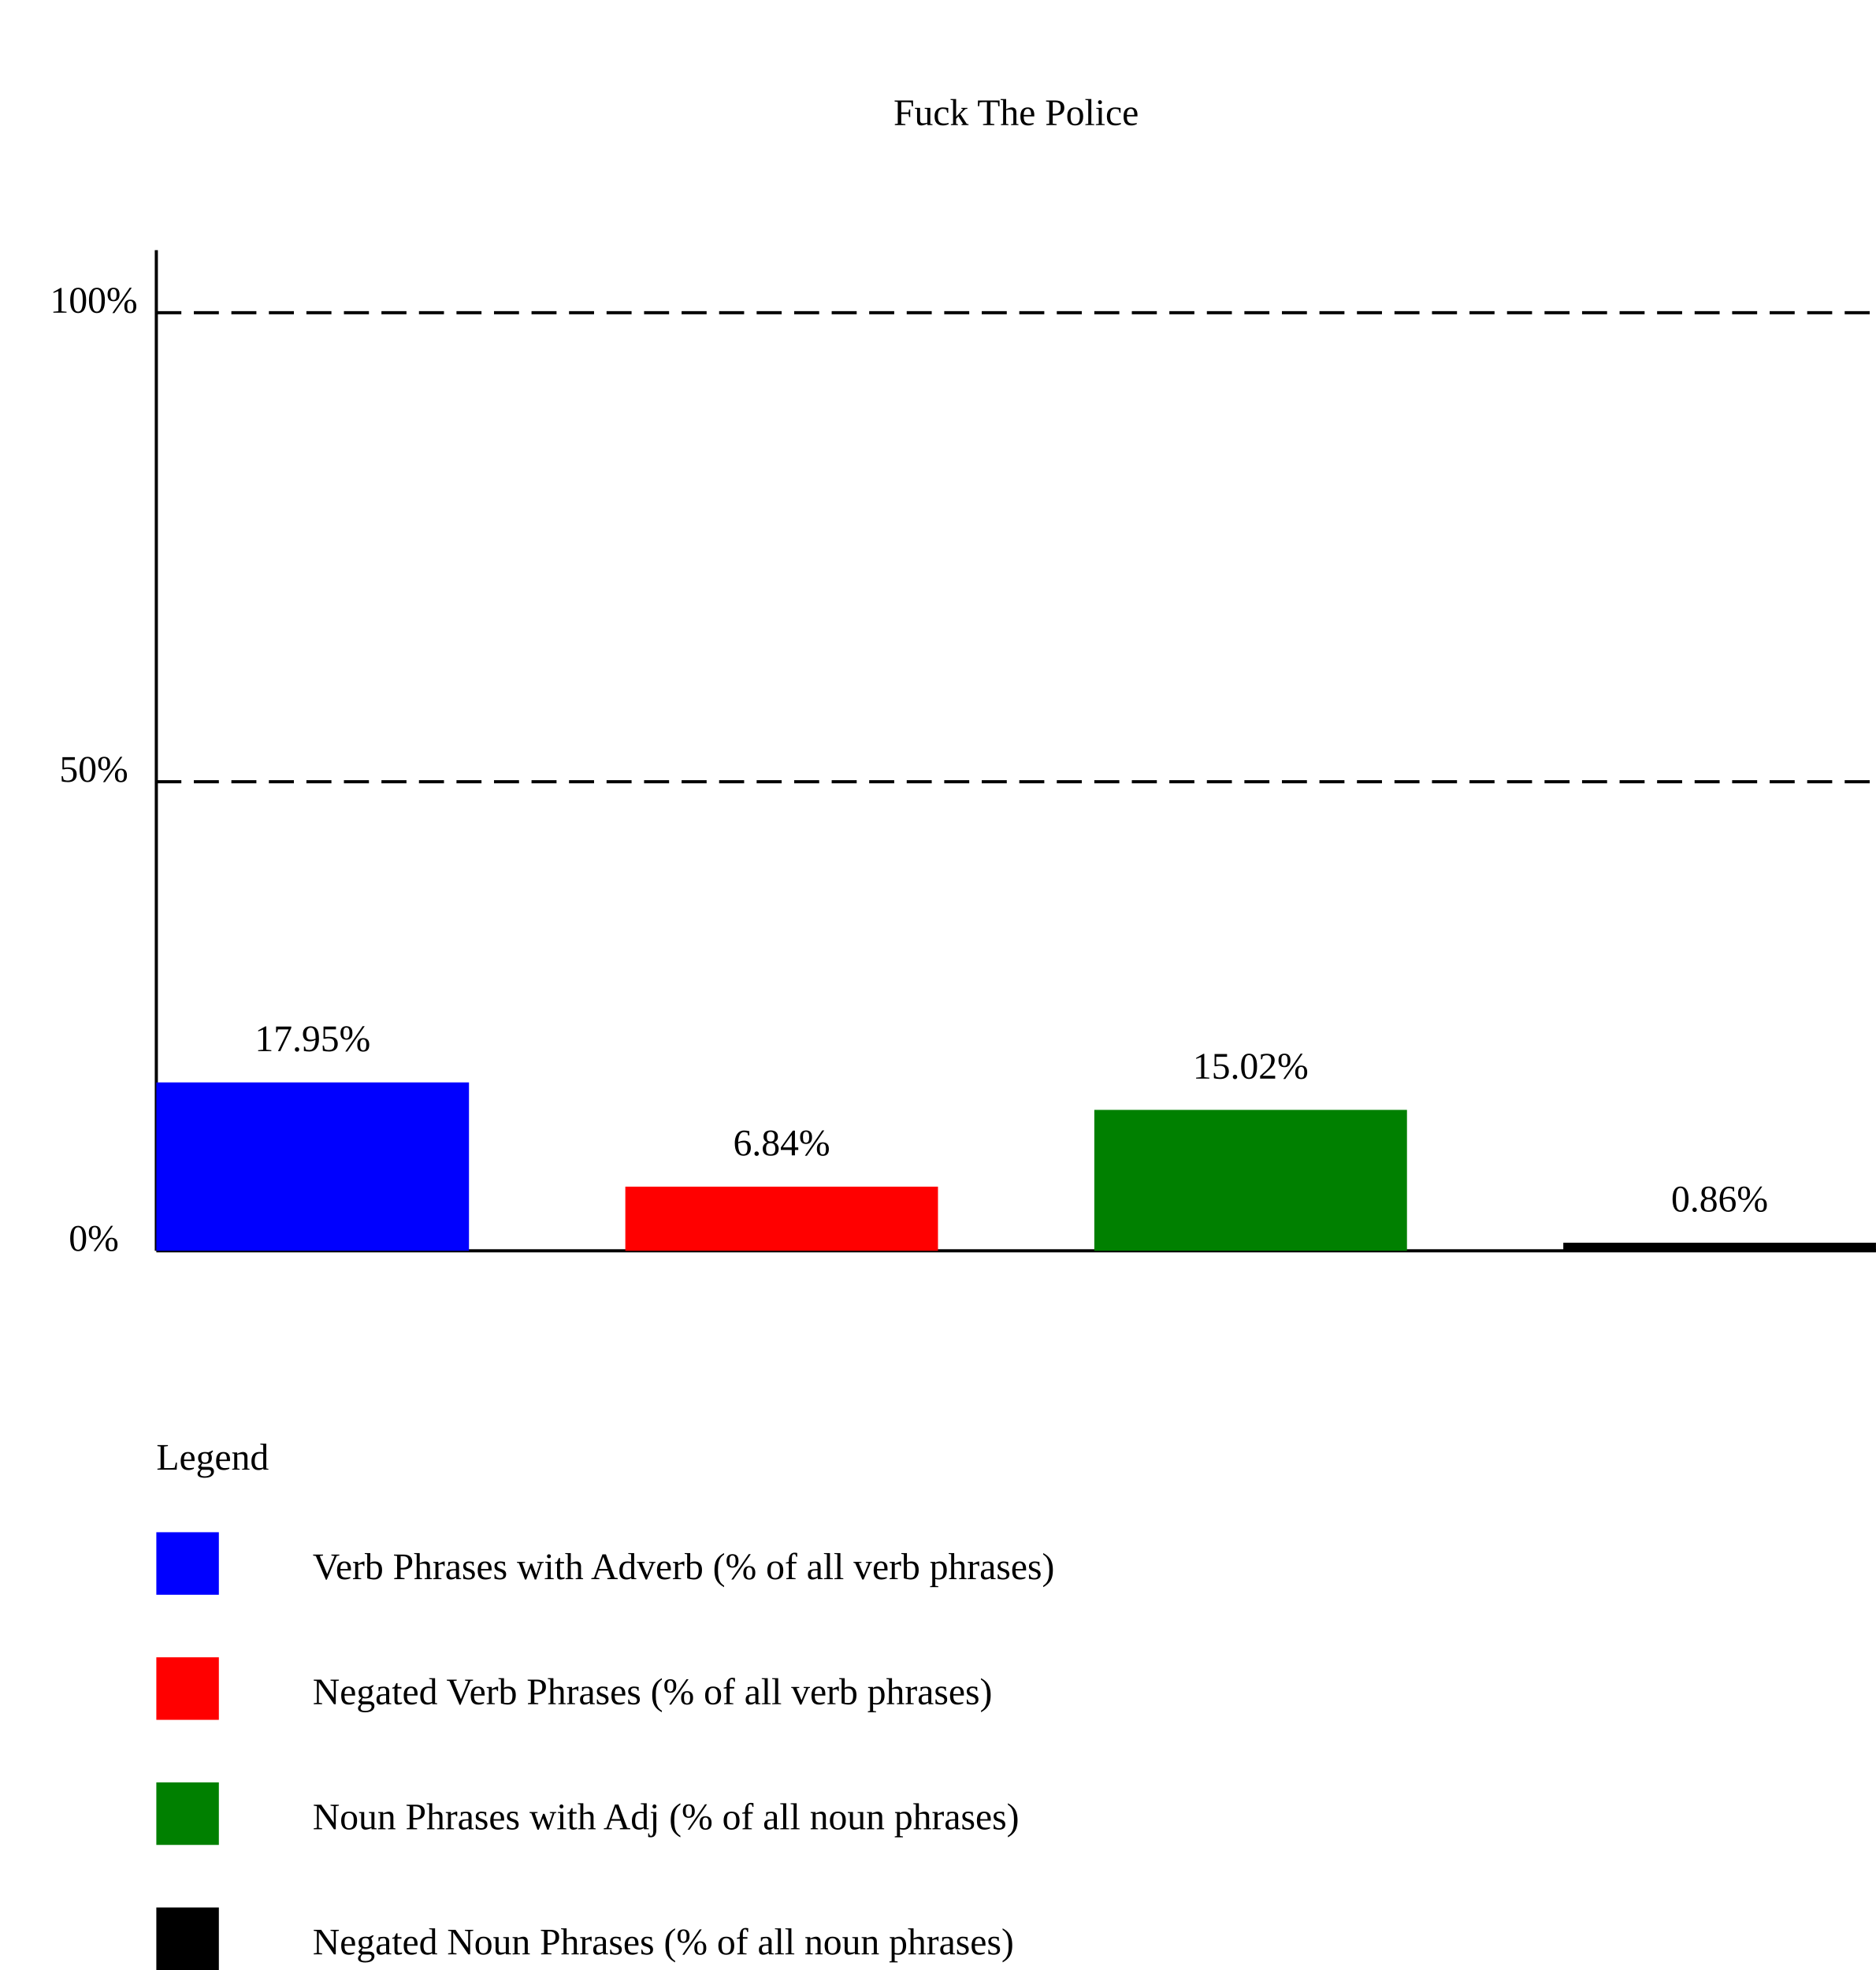
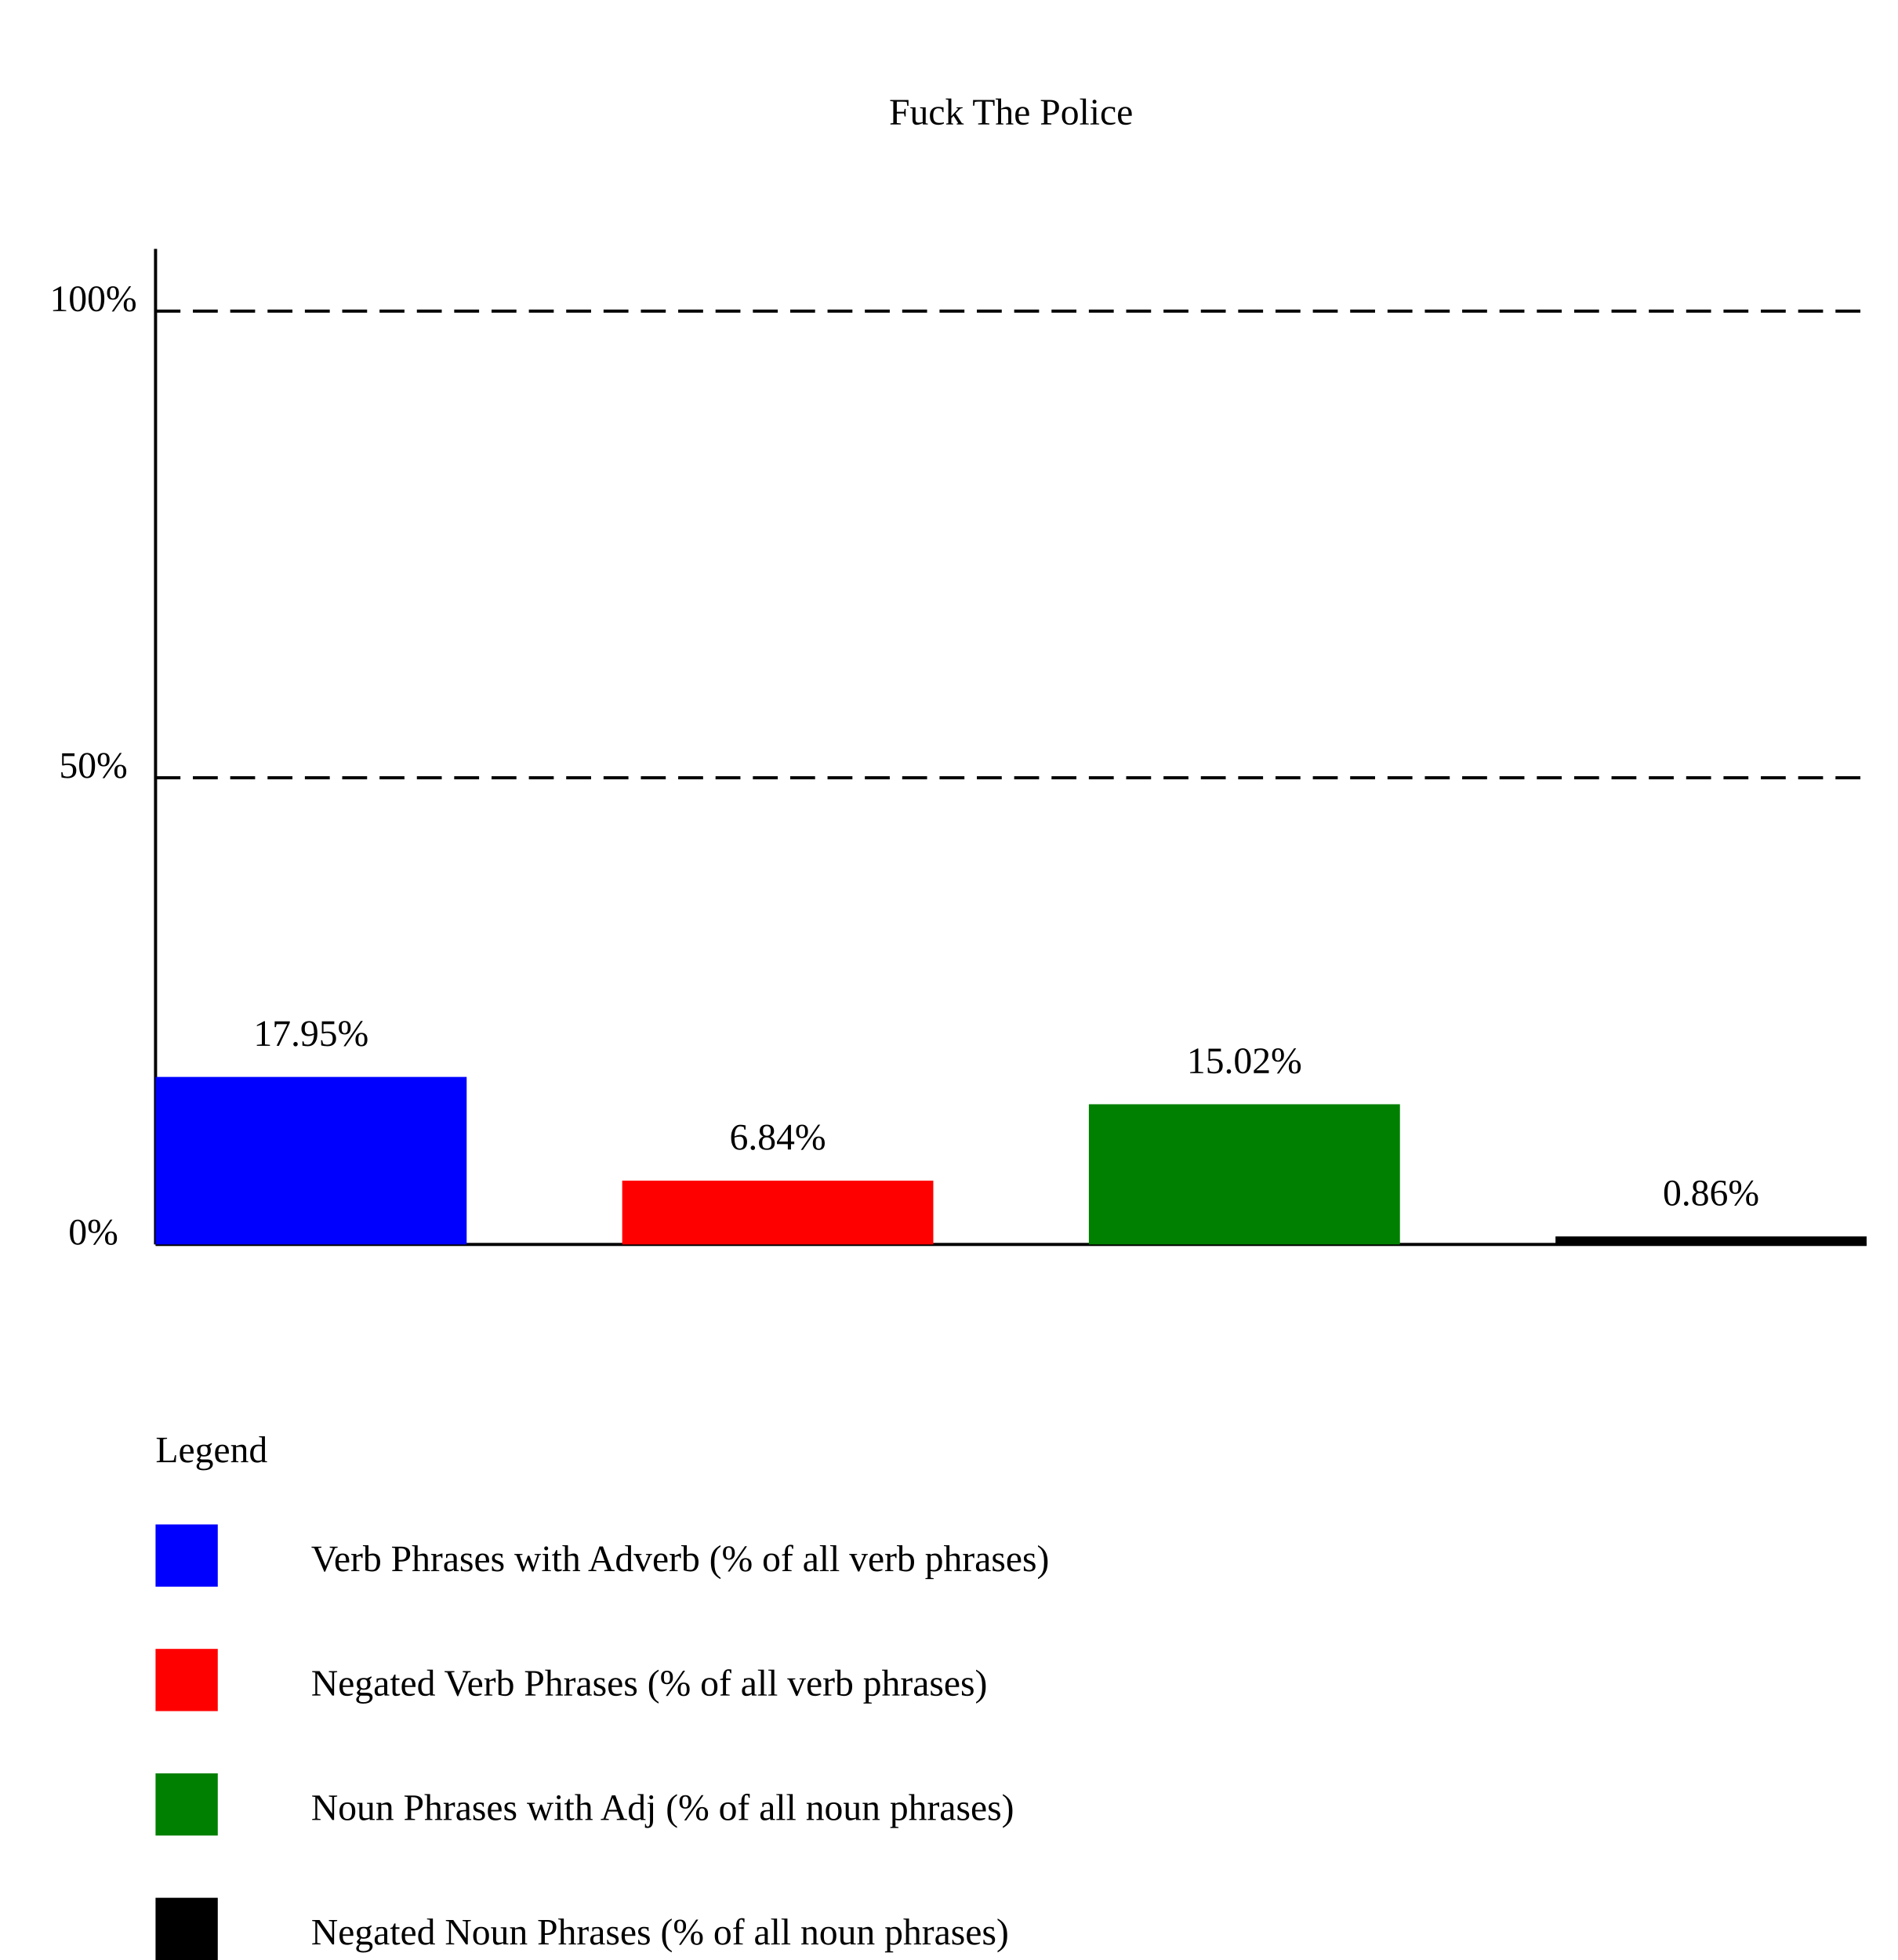
- <svg xmlns="http://www.w3.org/2000/svg" width="100%" height="100%" viewBox="0 0 600 630" preserveAspectRatio="xMidYMid">
+ <svg xmlns="http://www.w3.org/2000/svg" width="100%" height="100%" viewBox="0 0 610 630" preserveAspectRatio="xMidYMid">
  <text x="325" y="40" text-anchor="middle">Fuck The Police</text>
  <line x1="50" y1="400" x2="600" y2="400" style="stroke:rgb(0,0,0);stroke-width:1" />
  <line x1="50" y1="400" x2="50" y2="80" style="stroke:rgb(0,0,0);stroke-width:1" />
  <text x="30" y="400" text-anchor="middle">0%</text>
  <text x="30" y="250" text-anchor="middle">50%</text>
  <text x="30" y="100" text-anchor="middle">100%</text>
  <line x1="50" y1="250" x2="600" y2="250" style="stroke:rgb(0,0,0);stroke-width:1" stroke-dasharray="8 4" />
  <line x1="50" y1="100" x2="600" y2="100" style="stroke:rgb(0,0,0);stroke-width:1" stroke-dasharray="8 4" />
  <rect x="50" y="346.154" width="100" height="53.846" style="fill:blue" />
  <rect x="200" y="379.487" width="100" height="20.513" style="fill:red" />
  <rect x="350" y="354.936" width="100" height="45.064" style="fill:green" />
  <rect x="500" y="397.425" width="100" height="2.575" style="fill:black" />
  <text x="100" y="336.154" text-anchor="middle">17.95%</text>
  <text x="250" y="369.487" text-anchor="middle">6.84%</text>
  <text x="400" y="344.936" text-anchor="middle">15.02%</text>
  <text x="550" y="387.425" text-anchor="middle">0.86%</text>
  <text x="50" y="470" text-anchor="left">Legend</text>
  <rect x="50" y="490" width="20" height="20" style="fill:blue" />
  <text x="100" y="505" text-anchor="left">Verb Phrases with Adverb (% of all verb phrases)</text>
  <rect x="50" y="530" width="20" height="20" style="fill:red" />
  <text x="100" y="545" text-anchor="left">Negated Verb Phrases (% of all verb phrases)</text>
  <rect x="50" y="570" width="20" height="20" style="fill:green" />
  <text x="100" y="585" text-anchor="left">Noun Phrases with Adj (% of all noun phrases)</text>
  <rect x="50" y="610" width="20" height="20" style="fill:black" />
  <text x="100" y="625" text-anchor="left">Negated Noun Phrases (% of all noun phrases)</text>
</svg>
